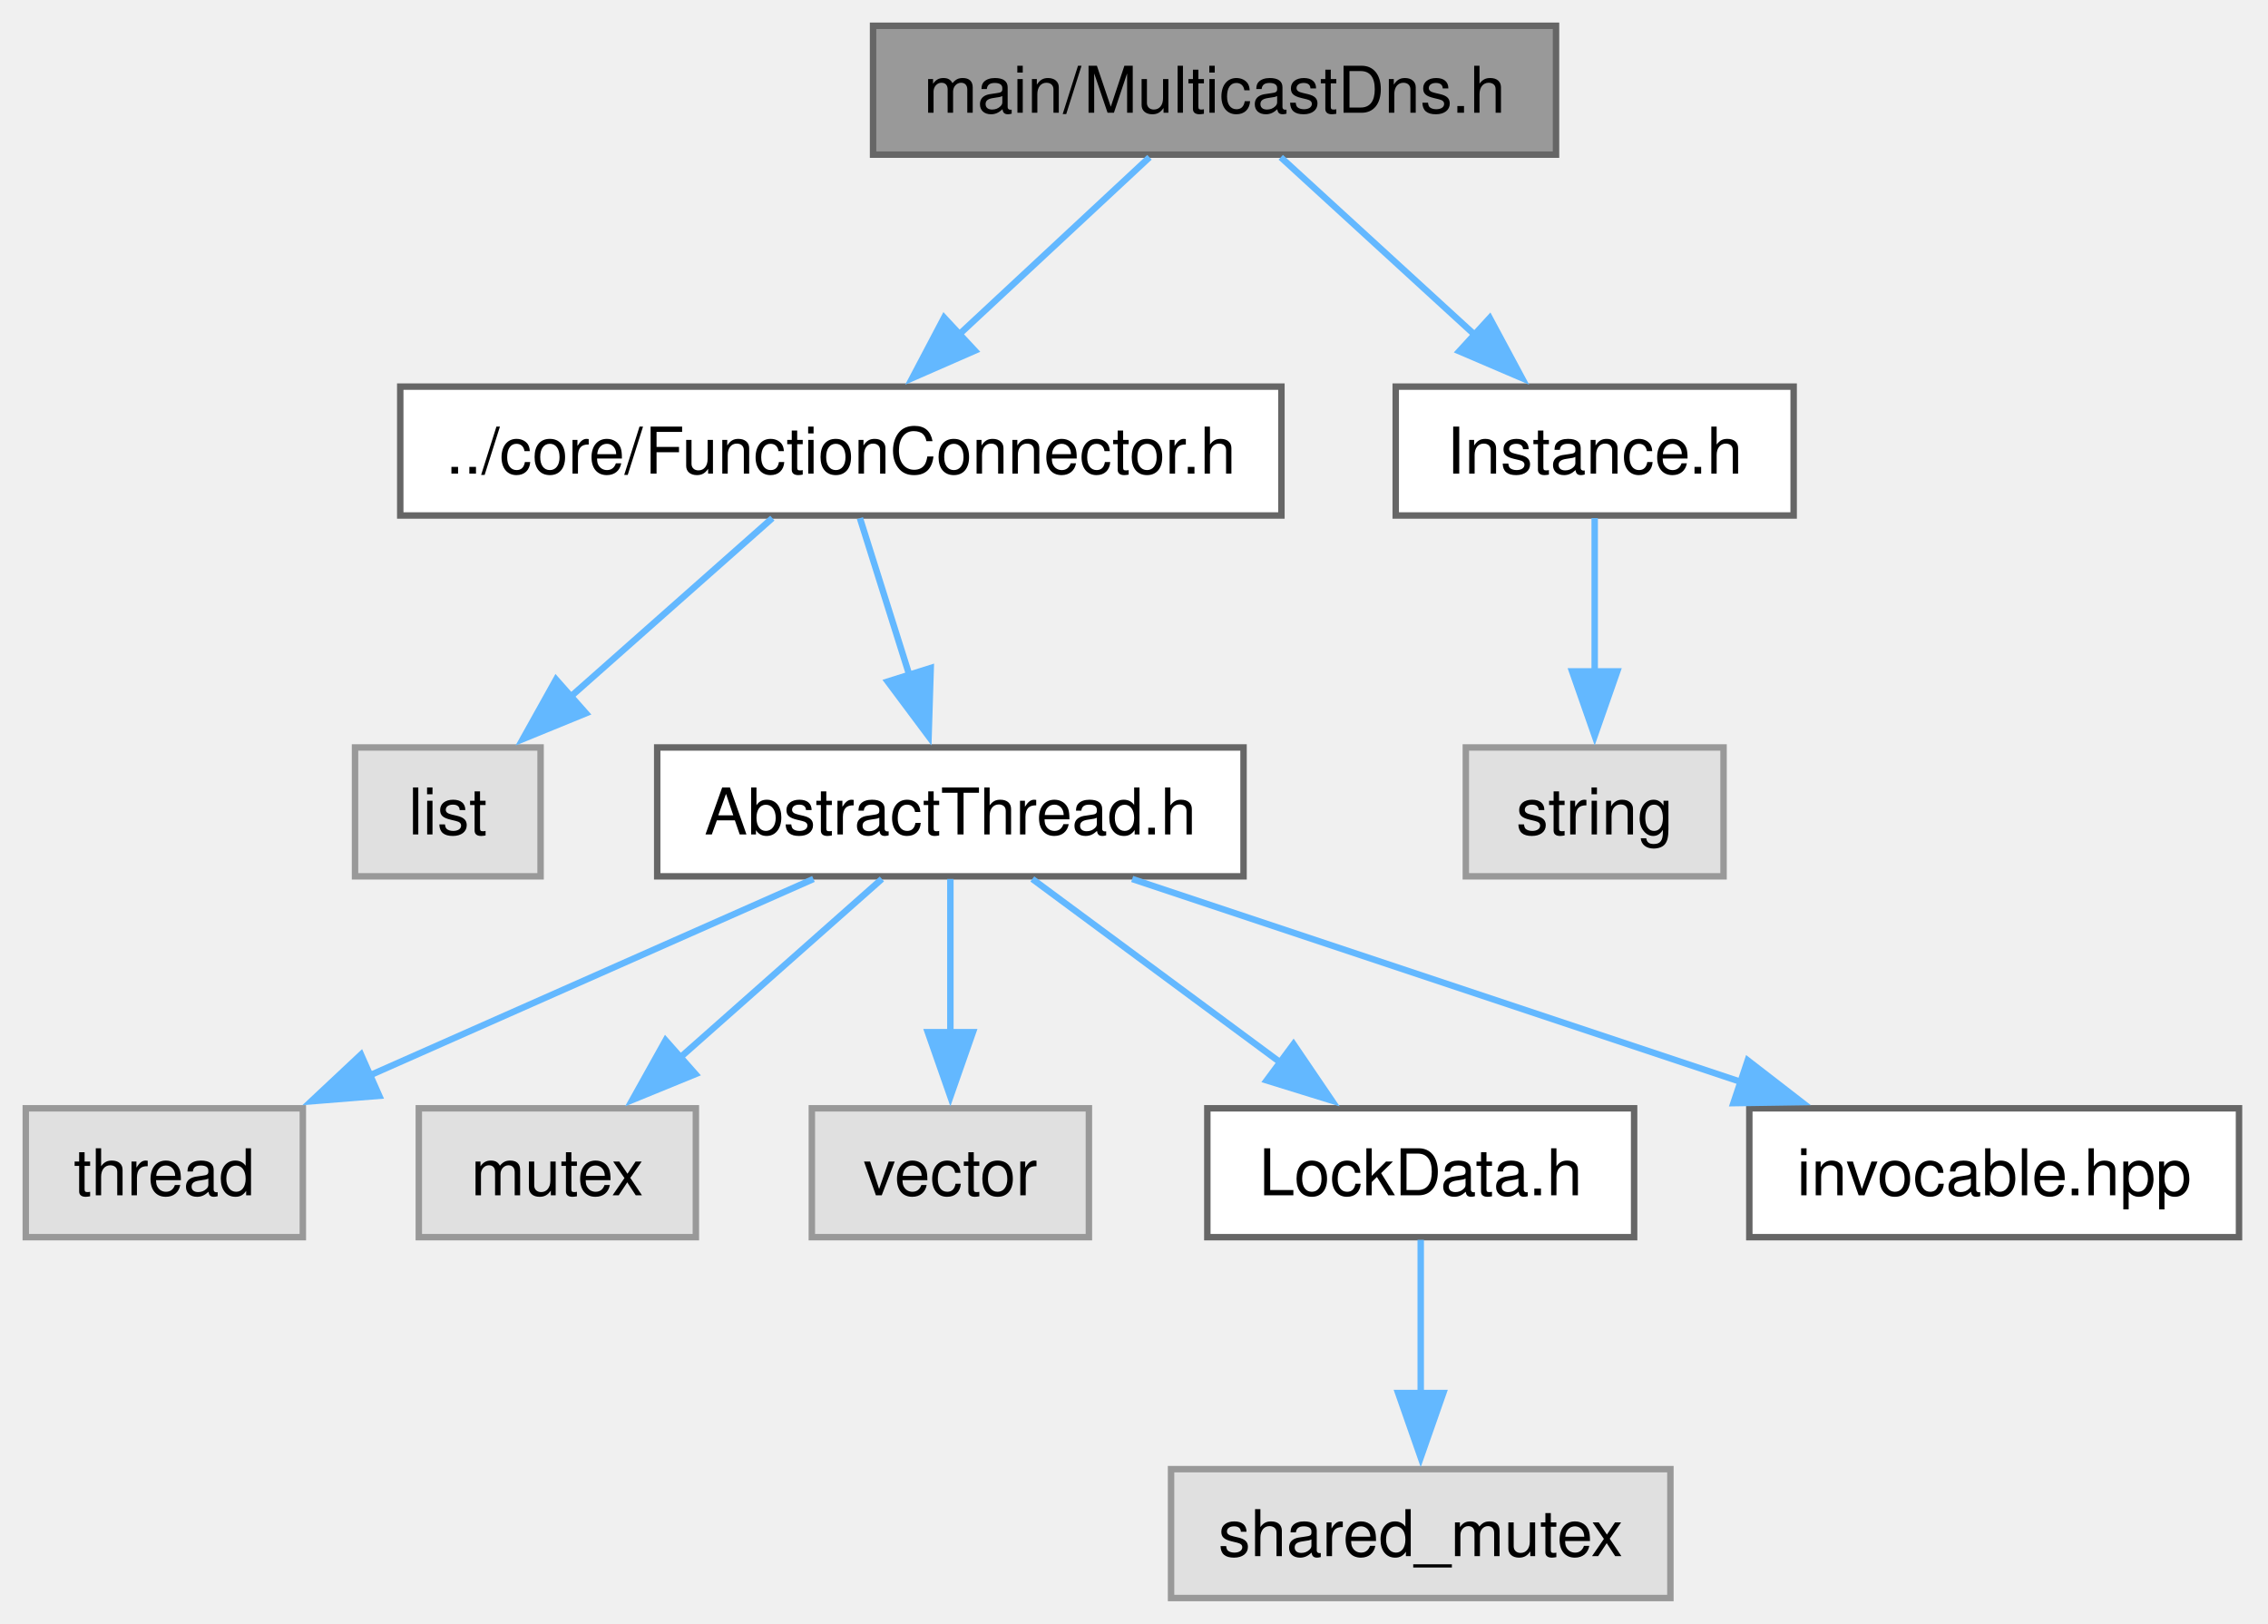
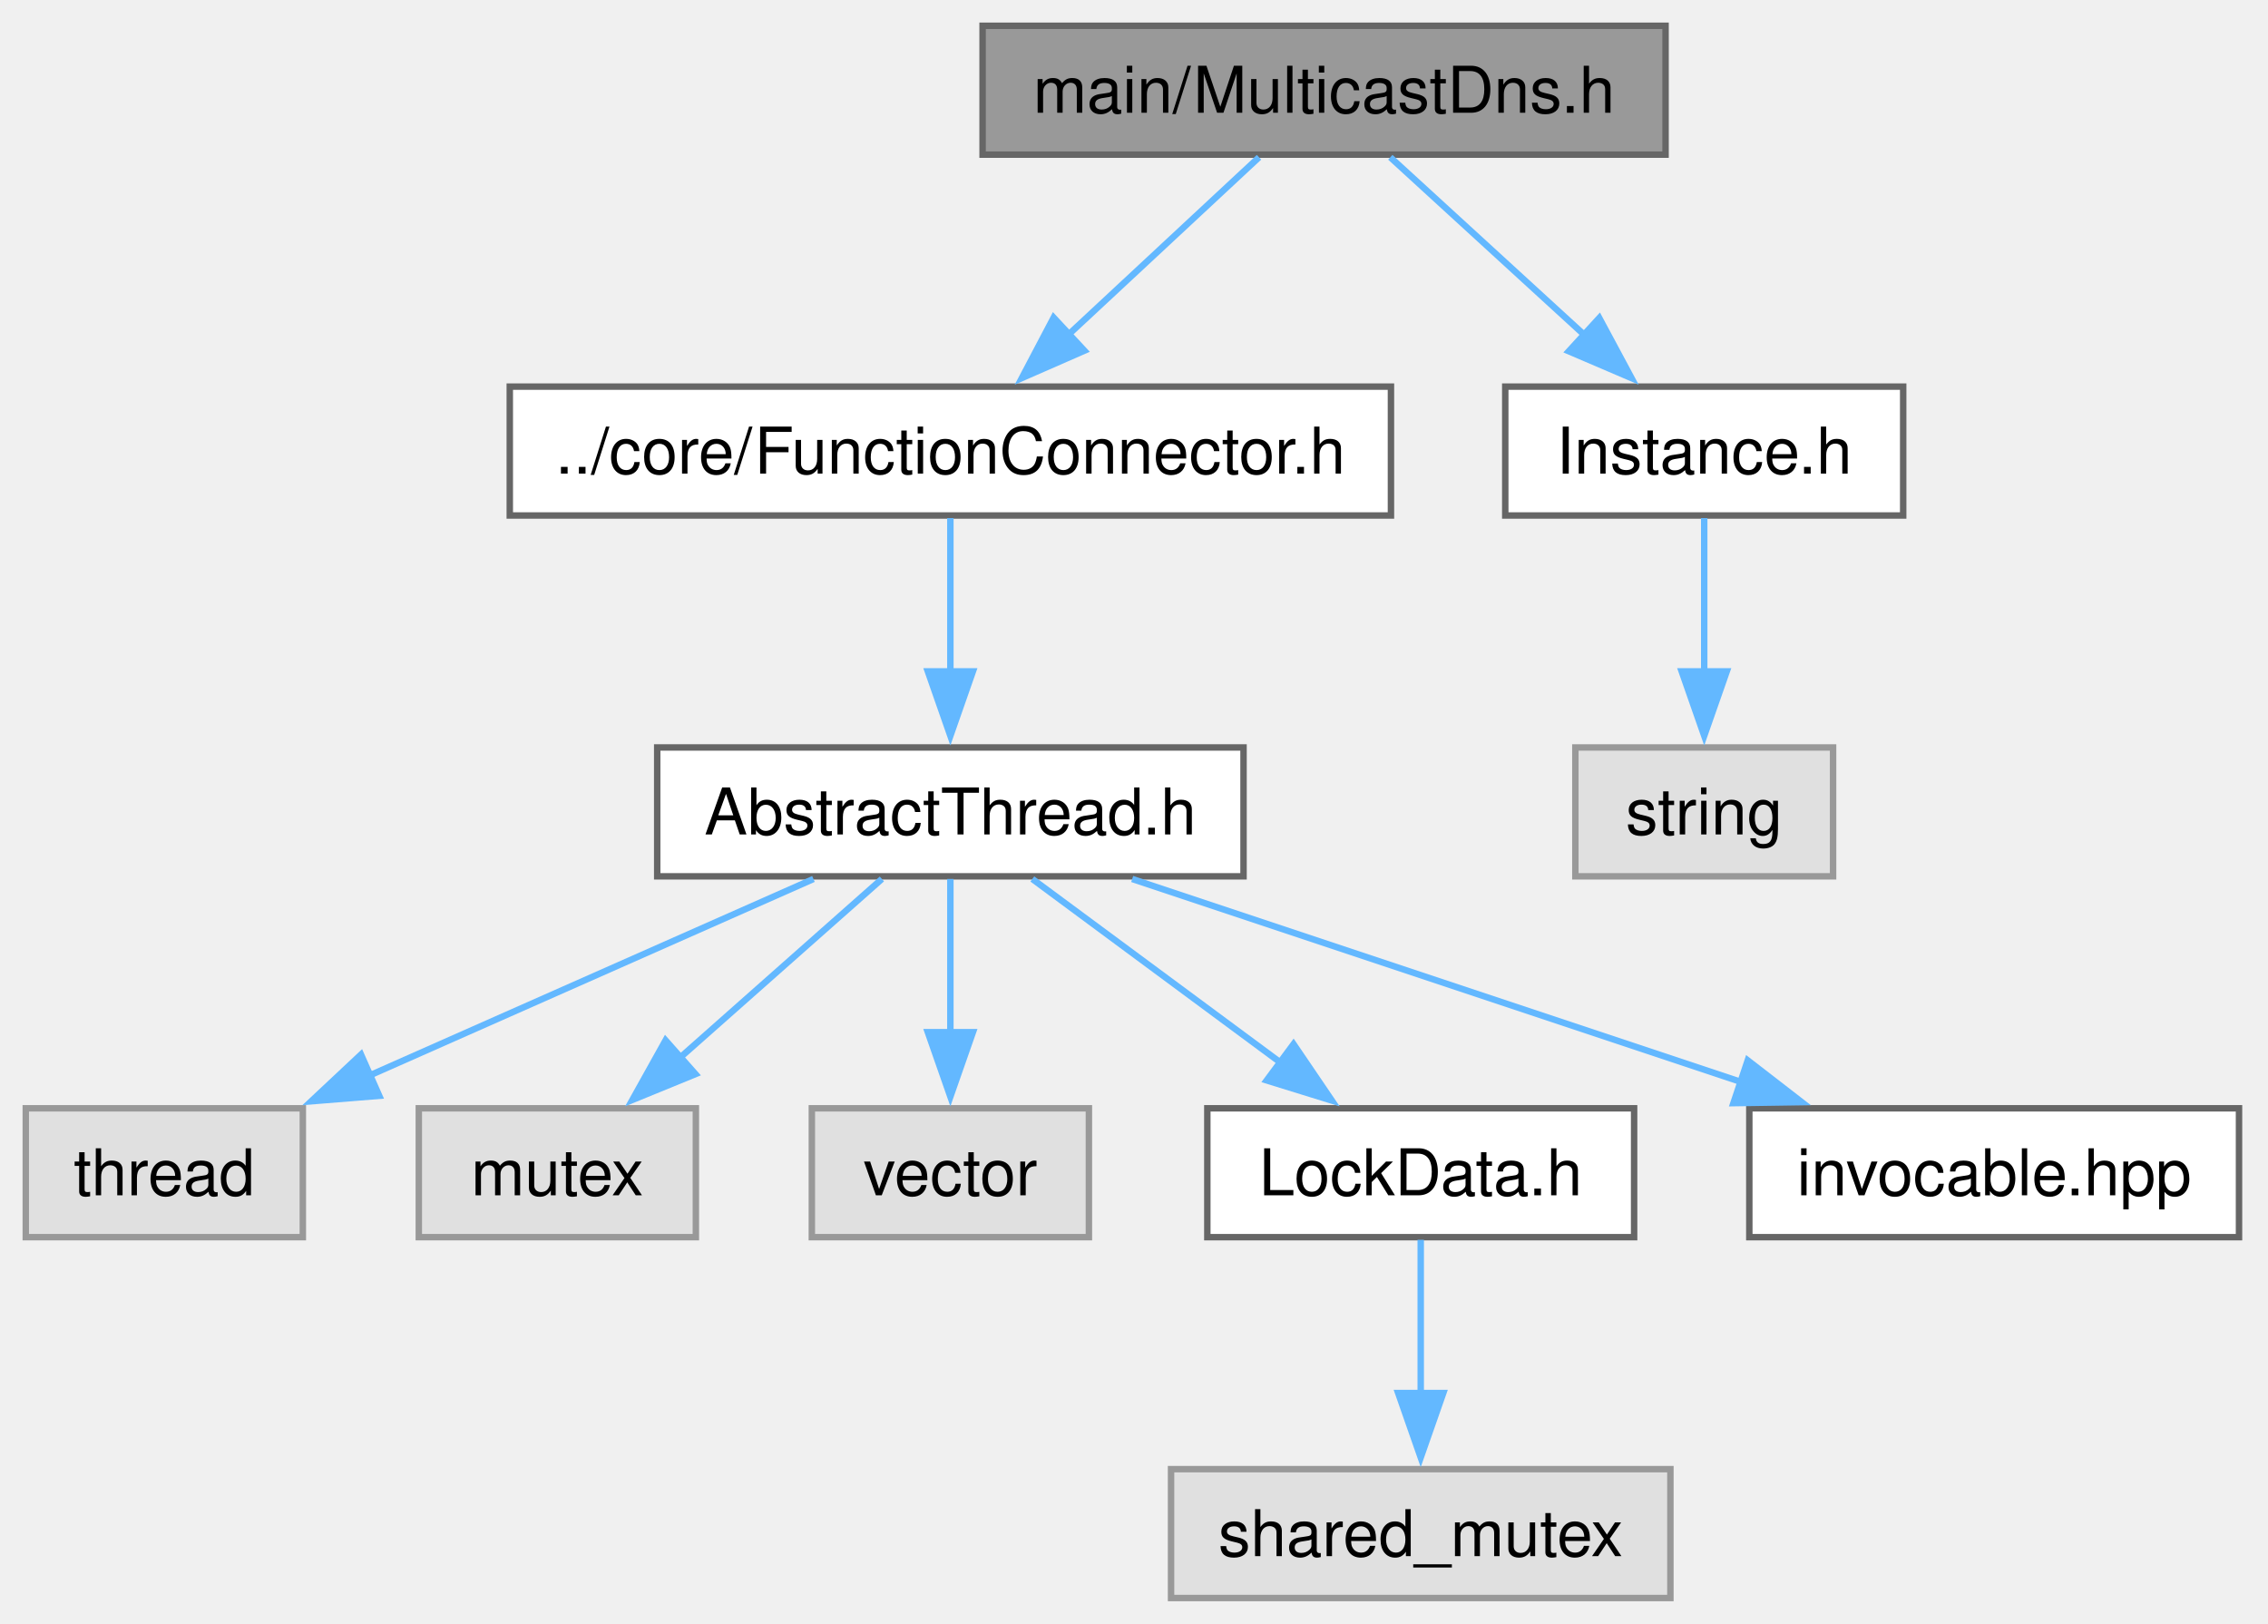
<svg xmlns="http://www.w3.org/2000/svg" xmlns:xlink="http://www.w3.org/1999/xlink" width="352pt" height="252pt" viewBox="0.00 0.00 352.00 252.00">
  <g id="graph0" class="graph" transform="scale(1 1) rotate(0) translate(4 248)">
    <g id="Node000001" class="node">
      <g id="a_Node000001">
        <a xlink:title="The MulticastDns class.">
-           <polygon fill="#999999" stroke="#666666" points="237.5,-244 131.5,-244 131.5,-224 237.5,-224 237.5,-244" />
-           <text xml:space="preserve" text-anchor="middle" x="184.5" y="-230.5" font-family="Helvetica,sans-Serif" font-size="10.00">main/MulticastDns.h</text>
+           <polygon fill="#999999" stroke="#666666" points="254.5,-244 148.5,-244 148.5,-224 254.5,-224 254.5,-244" />
+           <text xml:space="preserve" text-anchor="middle" x="201.5" y="-230.5" font-family="Helvetica,sans-Serif" font-size="10.00">main/MulticastDns.h</text>
        </a>
      </g>
    </g>
    <g id="Node000002" class="node">
      <g id="a_Node000002">
        <a xlink:href="FunctionConnector_8h.html" target="_top" xlink:title="The AbstractFunctionConnector, FunctionConnector, FunctionConnectorProtected, FunctionConnectionGuard...">
-           <polygon fill="white" stroke="#666666" points="194.88,-188 58.12,-188 58.12,-168 194.88,-168 194.88,-188" />
-           <text xml:space="preserve" text-anchor="middle" x="126.5" y="-174.5" font-family="Helvetica,sans-Serif" font-size="10.00">../core/FunctionConnector.h</text>
+           <polygon fill="white" stroke="#666666" points="211.88,-188 75.12,-188 75.12,-168 211.88,-168 211.88,-188" />
+           <text xml:space="preserve" text-anchor="middle" x="143.5" y="-174.5" font-family="Helvetica,sans-Serif" font-size="10.00">../core/FunctionConnector.h</text>
        </a>
      </g>
    </g>
    <g id="edge1_Node000001_Node000002" class="edge">
      <g id="a_edge1_Node000001_Node000002">
        <a xlink:title=" ">
-           <path fill="none" stroke="#63b8ff" d="M174.4,-223.59C166.25,-216.01 154.57,-205.13 144.78,-196.02" />
-           <polygon fill="#63b8ff" stroke="#63b8ff" points="147.3,-193.58 137.59,-189.33 142.53,-198.71 147.3,-193.58" />
+           <path fill="none" stroke="#63b8ff" d="M191.4,-223.59C183.25,-216.01 171.57,-205.13 161.78,-196.02" />
+           <polygon fill="#63b8ff" stroke="#63b8ff" points="164.3,-193.58 154.59,-189.33 159.53,-198.71 164.3,-193.58" />
        </a>
      </g>
    </g>
-     <g id="Node000011" class="node">
-       <g id="a_Node000011">
+     <g id="Node000010" class="node">
+       <g id="a_Node000010">
        <a xlink:href="Instance_8h.html" target="_top" xlink:title="The AbstractInstance and Instance classes.">
-           <polygon fill="white" stroke="#666666" points="274.38,-188 212.62,-188 212.62,-168 274.38,-168 274.38,-188" />
-           <text xml:space="preserve" text-anchor="middle" x="243.5" y="-174.5" font-family="Helvetica,sans-Serif" font-size="10.00">Instance.h</text>
+           <polygon fill="white" stroke="#666666" points="291.38,-188 229.62,-188 229.62,-168 291.38,-168 291.38,-188" />
+           <text xml:space="preserve" text-anchor="middle" x="260.5" y="-174.5" font-family="Helvetica,sans-Serif" font-size="10.00">Instance.h</text>
        </a>
      </g>
    </g>
-     <g id="edge10_Node000001_Node000011" class="edge">
-       <g id="a_edge10_Node000001_Node000011">
+     <g id="edge9_Node000001_Node000010" class="edge">
+       <g id="a_edge9_Node000001_Node000010">
        <a xlink:title=" ">
-           <path fill="none" stroke="#63b8ff" d="M194.78,-223.59C203.07,-216.01 214.95,-205.13 224.9,-196.02" />
-           <polygon fill="#63b8ff" stroke="#63b8ff" points="227.21,-198.65 232.22,-189.32 222.48,-193.49 227.21,-198.65" />
+           <path fill="none" stroke="#63b8ff" d="M211.78,-223.59C220.07,-216.01 231.95,-205.13 241.9,-196.02" />
+           <polygon fill="#63b8ff" stroke="#63b8ff" points="244.21,-198.65 249.22,-189.32 239.48,-193.49 244.21,-198.65" />
        </a>
      </g>
    </g>
    <g id="Node000003" class="node">
      <g id="a_Node000003">
-         <a xlink:title=" ">
-           <polygon fill="#e0e0e0" stroke="#999999" points="79.9,-132 51.1,-132 51.1,-112 79.9,-112 79.9,-132" />
-           <text xml:space="preserve" text-anchor="middle" x="65.5" y="-118.5" font-family="Helvetica,sans-Serif" font-size="10.00">list</text>
+         <a xlink:href="AbstractThread_8h.html" target="_top" xlink:title="The AbstractThread class.">
+           <polygon fill="white" stroke="#666666" points="189,-132 98,-132 98,-112 189,-112 189,-132" />
+           <text xml:space="preserve" text-anchor="middle" x="143.5" y="-118.5" font-family="Helvetica,sans-Serif" font-size="10.00">AbstractThread.h</text>
        </a>
      </g>
    </g>
    <g id="edge2_Node000002_Node000003" class="edge">
      <g id="a_edge2_Node000002_Node000003">
        <a xlink:title=" ">
-           <path fill="none" stroke="#63b8ff" d="M115.87,-167.59C107.22,-159.93 94.77,-148.91 84.42,-139.75" />
-           <polygon fill="#63b8ff" stroke="#63b8ff" points="86.94,-137.31 77.14,-133.3 82.3,-142.55 86.94,-137.31" />
+           <path fill="none" stroke="#63b8ff" d="M143.5,-167.59C143.5,-161.01 143.5,-151.96 143.5,-143.73" />
+           <polygon fill="#63b8ff" stroke="#63b8ff" points="147,-143.81 143.5,-133.81 140,-143.81 147,-143.81" />
        </a>
      </g>
    </g>
    <g id="Node000004" class="node">
      <g id="a_Node000004">
-         <a xlink:href="AbstractThread_8h.html" target="_top" xlink:title="The AbstractThread class.">
-           <polygon fill="white" stroke="#666666" points="189,-132 98,-132 98,-112 189,-112 189,-132" />
-           <text xml:space="preserve" text-anchor="middle" x="143.5" y="-118.5" font-family="Helvetica,sans-Serif" font-size="10.00">AbstractThread.h</text>
+         <a xlink:title=" ">
+           <polygon fill="#e0e0e0" stroke="#999999" points="43,-76 0,-76 0,-56 43,-56 43,-76" />
+           <text xml:space="preserve" text-anchor="middle" x="21.5" y="-62.5" font-family="Helvetica,sans-Serif" font-size="10.00">thread</text>
        </a>
      </g>
    </g>
-     <g id="edge3_Node000002_Node000004" class="edge">
-       <g id="a_edge3_Node000002_Node000004">
+     <g id="edge3_Node000003_Node000004" class="edge">
+       <g id="a_edge3_Node000003_Node000004">
        <a xlink:title=" ">
-           <path fill="none" stroke="#63b8ff" d="M129.46,-167.59C131.58,-160.86 134.52,-151.53 137.16,-143.15" />
-           <polygon fill="#63b8ff" stroke="#63b8ff" points="140.45,-144.33 140.12,-133.74 133.78,-142.23 140.45,-144.33" />
+           <path fill="none" stroke="#63b8ff" d="M122.25,-111.59C103.21,-103.17 75.02,-90.69 53.3,-81.07" />
+           <polygon fill="#63b8ff" stroke="#63b8ff" points="54.86,-77.94 44.3,-77.09 52.03,-84.34 54.86,-77.94" />
        </a>
      </g>
    </g>
    <g id="Node000005" class="node">
      <g id="a_Node000005">
        <a xlink:title=" ">
-           <polygon fill="#e0e0e0" stroke="#999999" points="43,-76 0,-76 0,-56 43,-56 43,-76" />
-           <text xml:space="preserve" text-anchor="middle" x="21.5" y="-62.5" font-family="Helvetica,sans-Serif" font-size="10.00">thread</text>
+           <polygon fill="#e0e0e0" stroke="#999999" points="104,-76 61,-76 61,-56 104,-56 104,-76" />
+           <text xml:space="preserve" text-anchor="middle" x="82.5" y="-62.5" font-family="Helvetica,sans-Serif" font-size="10.00">mutex</text>
        </a>
      </g>
    </g>
-     <g id="edge4_Node000004_Node000005" class="edge">
-       <g id="a_edge4_Node000004_Node000005">
+     <g id="edge4_Node000003_Node000005" class="edge">
+       <g id="a_edge4_Node000003_Node000005">
        <a xlink:title=" ">
-           <path fill="none" stroke="#63b8ff" d="M122.25,-111.59C103.21,-103.17 75.02,-90.69 53.3,-81.07" />
-           <polygon fill="#63b8ff" stroke="#63b8ff" points="54.86,-77.94 44.3,-77.09 52.03,-84.34 54.86,-77.94" />
+           <path fill="none" stroke="#63b8ff" d="M132.87,-111.59C124.22,-103.93 111.77,-92.91 101.42,-83.75" />
+           <polygon fill="#63b8ff" stroke="#63b8ff" points="103.94,-81.31 94.14,-77.3 99.3,-86.55 103.94,-81.31" />
        </a>
      </g>
    </g>
    <g id="Node000006" class="node">
      <g id="a_Node000006">
        <a xlink:title=" ">
-           <polygon fill="#e0e0e0" stroke="#999999" points="104,-76 61,-76 61,-56 104,-56 104,-76" />
-           <text xml:space="preserve" text-anchor="middle" x="82.5" y="-62.5" font-family="Helvetica,sans-Serif" font-size="10.00">mutex</text>
-         </a>
-       </g>
-     </g>
-     <g id="edge5_Node000004_Node000006" class="edge">
-       <g id="a_edge5_Node000004_Node000006">
-         <a xlink:title=" ">
-           <path fill="none" stroke="#63b8ff" d="M132.87,-111.59C124.22,-103.93 111.77,-92.91 101.42,-83.75" />
-           <polygon fill="#63b8ff" stroke="#63b8ff" points="103.94,-81.31 94.14,-77.3 99.3,-86.55 103.94,-81.31" />
-         </a>
-       </g>
-     </g>
-     <g id="Node000007" class="node">
-       <g id="a_Node000007">
-         <a xlink:title=" ">
          <polygon fill="#e0e0e0" stroke="#999999" points="165,-76 122,-76 122,-56 165,-56 165,-76" />
          <text xml:space="preserve" text-anchor="middle" x="143.5" y="-62.5" font-family="Helvetica,sans-Serif" font-size="10.00">vector</text>
        </a>
      </g>
    </g>
-     <g id="edge6_Node000004_Node000007" class="edge">
-       <g id="a_edge6_Node000004_Node000007">
+     <g id="edge5_Node000003_Node000006" class="edge">
+       <g id="a_edge5_Node000003_Node000006">
        <a xlink:title=" ">
          <path fill="none" stroke="#63b8ff" d="M143.5,-111.59C143.5,-105.01 143.5,-95.96 143.5,-87.73" />
          <polygon fill="#63b8ff" stroke="#63b8ff" points="147,-87.81 143.5,-77.81 140,-87.81 147,-87.81" />
        </a>
      </g>
    </g>
-     <g id="Node000008" class="node">
-       <g id="a_Node000008">
+     <g id="Node000007" class="node">
+       <g id="a_Node000007">
        <a xlink:href="LockData_8h.html" target="_top" xlink:title="The LockData class.">
          <polygon fill="white" stroke="#666666" points="249.62,-76 183.38,-76 183.38,-56 249.62,-56 249.62,-76" />
          <text xml:space="preserve" text-anchor="middle" x="216.5" y="-62.5" font-family="Helvetica,sans-Serif" font-size="10.00">LockData.h</text>
        </a>
      </g>
    </g>
-     <g id="edge7_Node000004_Node000008" class="edge">
-       <g id="a_edge7_Node000004_Node000008">
+     <g id="edge6_Node000003_Node000007" class="edge">
+       <g id="a_edge6_Node000003_Node000007">
        <a xlink:title=" ">
          <path fill="none" stroke="#63b8ff" d="M156.22,-111.59C166.89,-103.7 182.38,-92.24 194.98,-82.92" />
          <polygon fill="#63b8ff" stroke="#63b8ff" points="196.76,-85.96 202.71,-77.2 192.59,-80.33 196.76,-85.96" />
        </a>
      </g>
    </g>
-     <g id="Node000010" class="node">
-       <g id="a_Node000010">
+     <g id="Node000009" class="node">
+       <g id="a_Node000009">
        <a xlink:href="invocable_8hpp_source.html" target="_top" xlink:title=" ">
          <polygon fill="white" stroke="#666666" points="343.5,-76 267.5,-76 267.5,-56 343.5,-56 343.5,-76" />
          <text xml:space="preserve" text-anchor="middle" x="305.5" y="-62.5" font-family="Helvetica,sans-Serif" font-size="10.00">invocable.hpp</text>
        </a>
      </g>
    </g>
-     <g id="edge9_Node000004_Node000010" class="edge">
-       <g id="a_edge9_Node000004_Node000010">
+     <g id="edge8_Node000003_Node000009" class="edge">
+       <g id="a_edge8_Node000003_Node000009">
        <a xlink:title=" ">
          <path fill="none" stroke="#63b8ff" d="M171.72,-111.59C197.92,-102.86 237.18,-89.77 266.4,-80.03" />
          <polygon fill="#63b8ff" stroke="#63b8ff" points="267.25,-83.44 275.63,-76.96 265.03,-76.8 267.25,-83.44" />
        </a>
      </g>
    </g>
-     <g id="Node000009" class="node">
-       <g id="a_Node000009">
+     <g id="Node000008" class="node">
+       <g id="a_Node000008">
        <a xlink:title=" ">
          <polygon fill="#e0e0e0" stroke="#999999" points="255.25,-20 177.75,-20 177.75,0 255.25,0 255.25,-20" />
          <text xml:space="preserve" text-anchor="middle" x="216.5" y="-6.5" font-family="Helvetica,sans-Serif" font-size="10.00">shared_mutex</text>
        </a>
      </g>
    </g>
-     <g id="edge8_Node000008_Node000009" class="edge">
-       <g id="a_edge8_Node000008_Node000009">
+     <g id="edge7_Node000007_Node000008" class="edge">
+       <g id="a_edge7_Node000007_Node000008">
        <a xlink:title=" ">
          <path fill="none" stroke="#63b8ff" d="M216.5,-55.59C216.5,-49.01 216.5,-39.96 216.5,-31.73" />
          <polygon fill="#63b8ff" stroke="#63b8ff" points="220,-31.81 216.5,-21.81 213,-31.81 220,-31.81" />
        </a>
      </g>
    </g>
-     <g id="Node000012" class="node">
-       <g id="a_Node000012">
+     <g id="Node000011" class="node">
+       <g id="a_Node000011">
        <a xlink:title=" ">
-           <polygon fill="#e0e0e0" stroke="#999999" points="263.5,-132 223.5,-132 223.5,-112 263.5,-112 263.5,-132" />
-           <text xml:space="preserve" text-anchor="middle" x="243.5" y="-118.5" font-family="Helvetica,sans-Serif" font-size="10.00">string</text>
+           <polygon fill="#e0e0e0" stroke="#999999" points="280.5,-132 240.5,-132 240.5,-112 280.5,-112 280.5,-132" />
+           <text xml:space="preserve" text-anchor="middle" x="260.5" y="-118.5" font-family="Helvetica,sans-Serif" font-size="10.00">string</text>
        </a>
      </g>
    </g>
-     <g id="edge11_Node000011_Node000012" class="edge">
-       <g id="a_edge11_Node000011_Node000012">
+     <g id="edge10_Node000010_Node000011" class="edge">
+       <g id="a_edge10_Node000010_Node000011">
        <a xlink:title=" ">
-           <path fill="none" stroke="#63b8ff" d="M243.5,-167.59C243.5,-161.01 243.5,-151.96 243.5,-143.73" />
-           <polygon fill="#63b8ff" stroke="#63b8ff" points="247,-143.81 243.5,-133.81 240,-143.81 247,-143.81" />
+           <path fill="none" stroke="#63b8ff" d="M260.5,-167.59C260.5,-161.01 260.5,-151.96 260.5,-143.73" />
+           <polygon fill="#63b8ff" stroke="#63b8ff" points="264,-143.81 260.5,-133.81 257,-143.81 264,-143.81" />
        </a>
      </g>
    </g>
  </g>
</svg>
